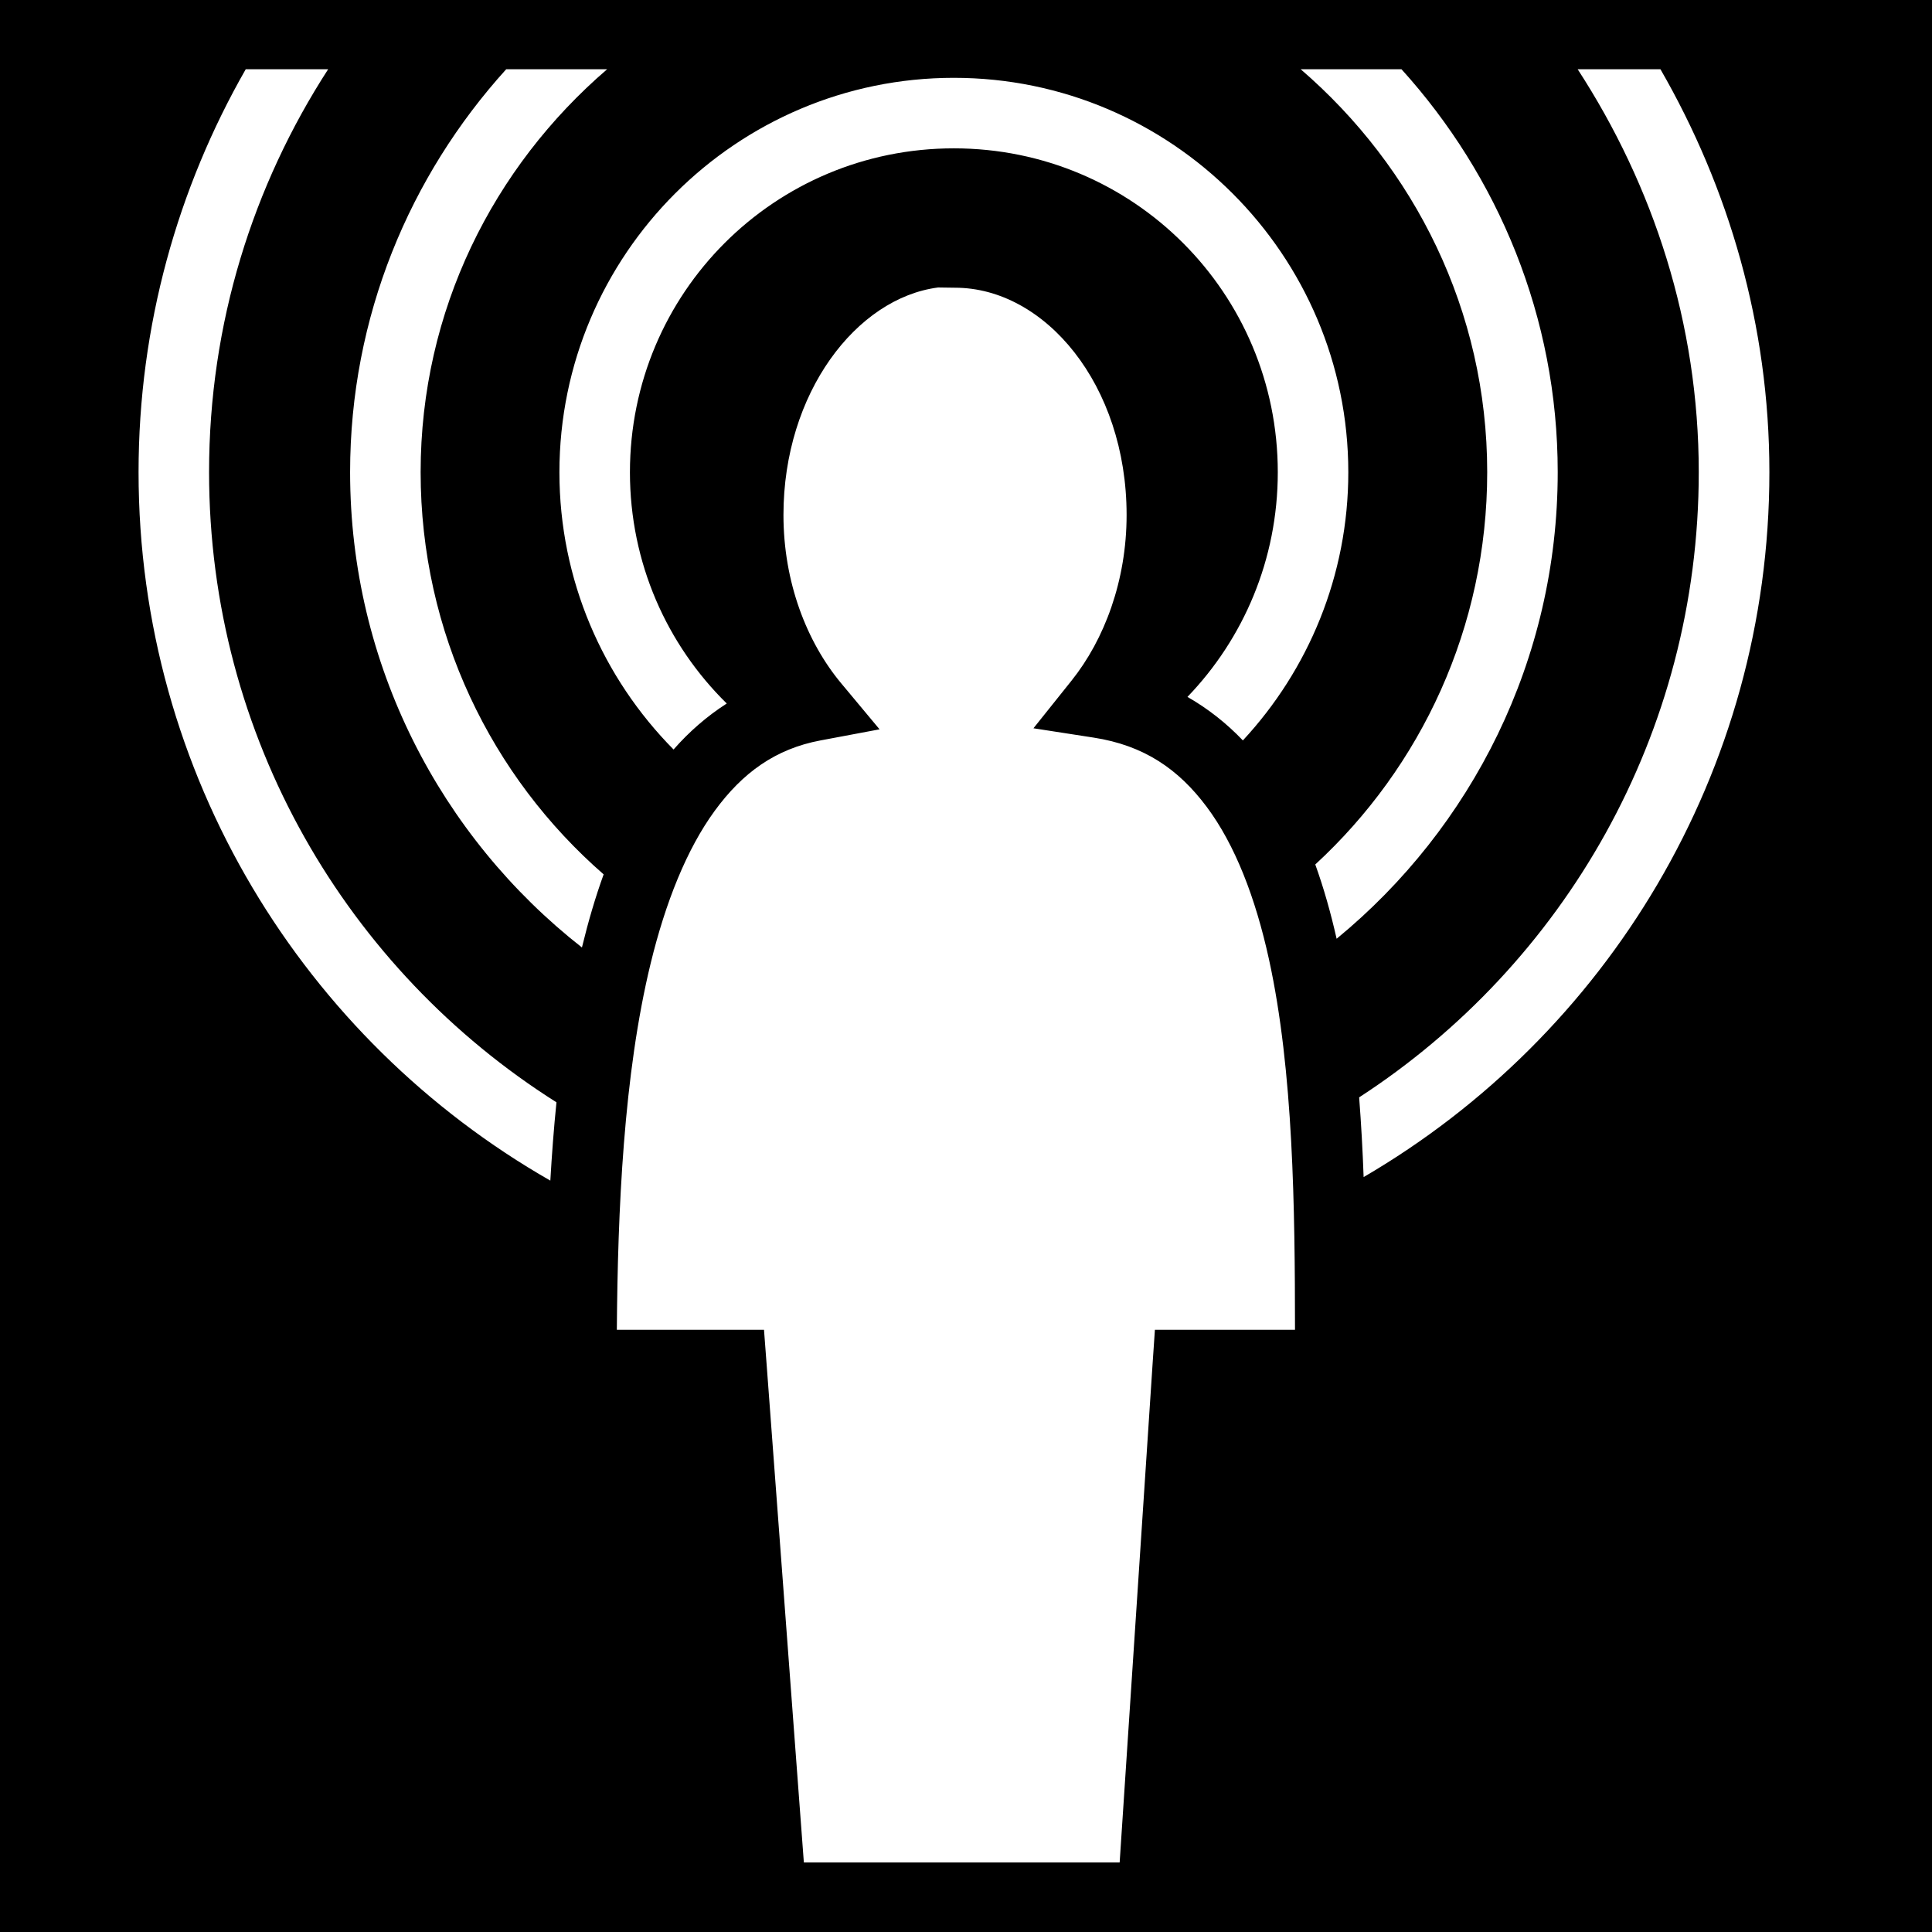
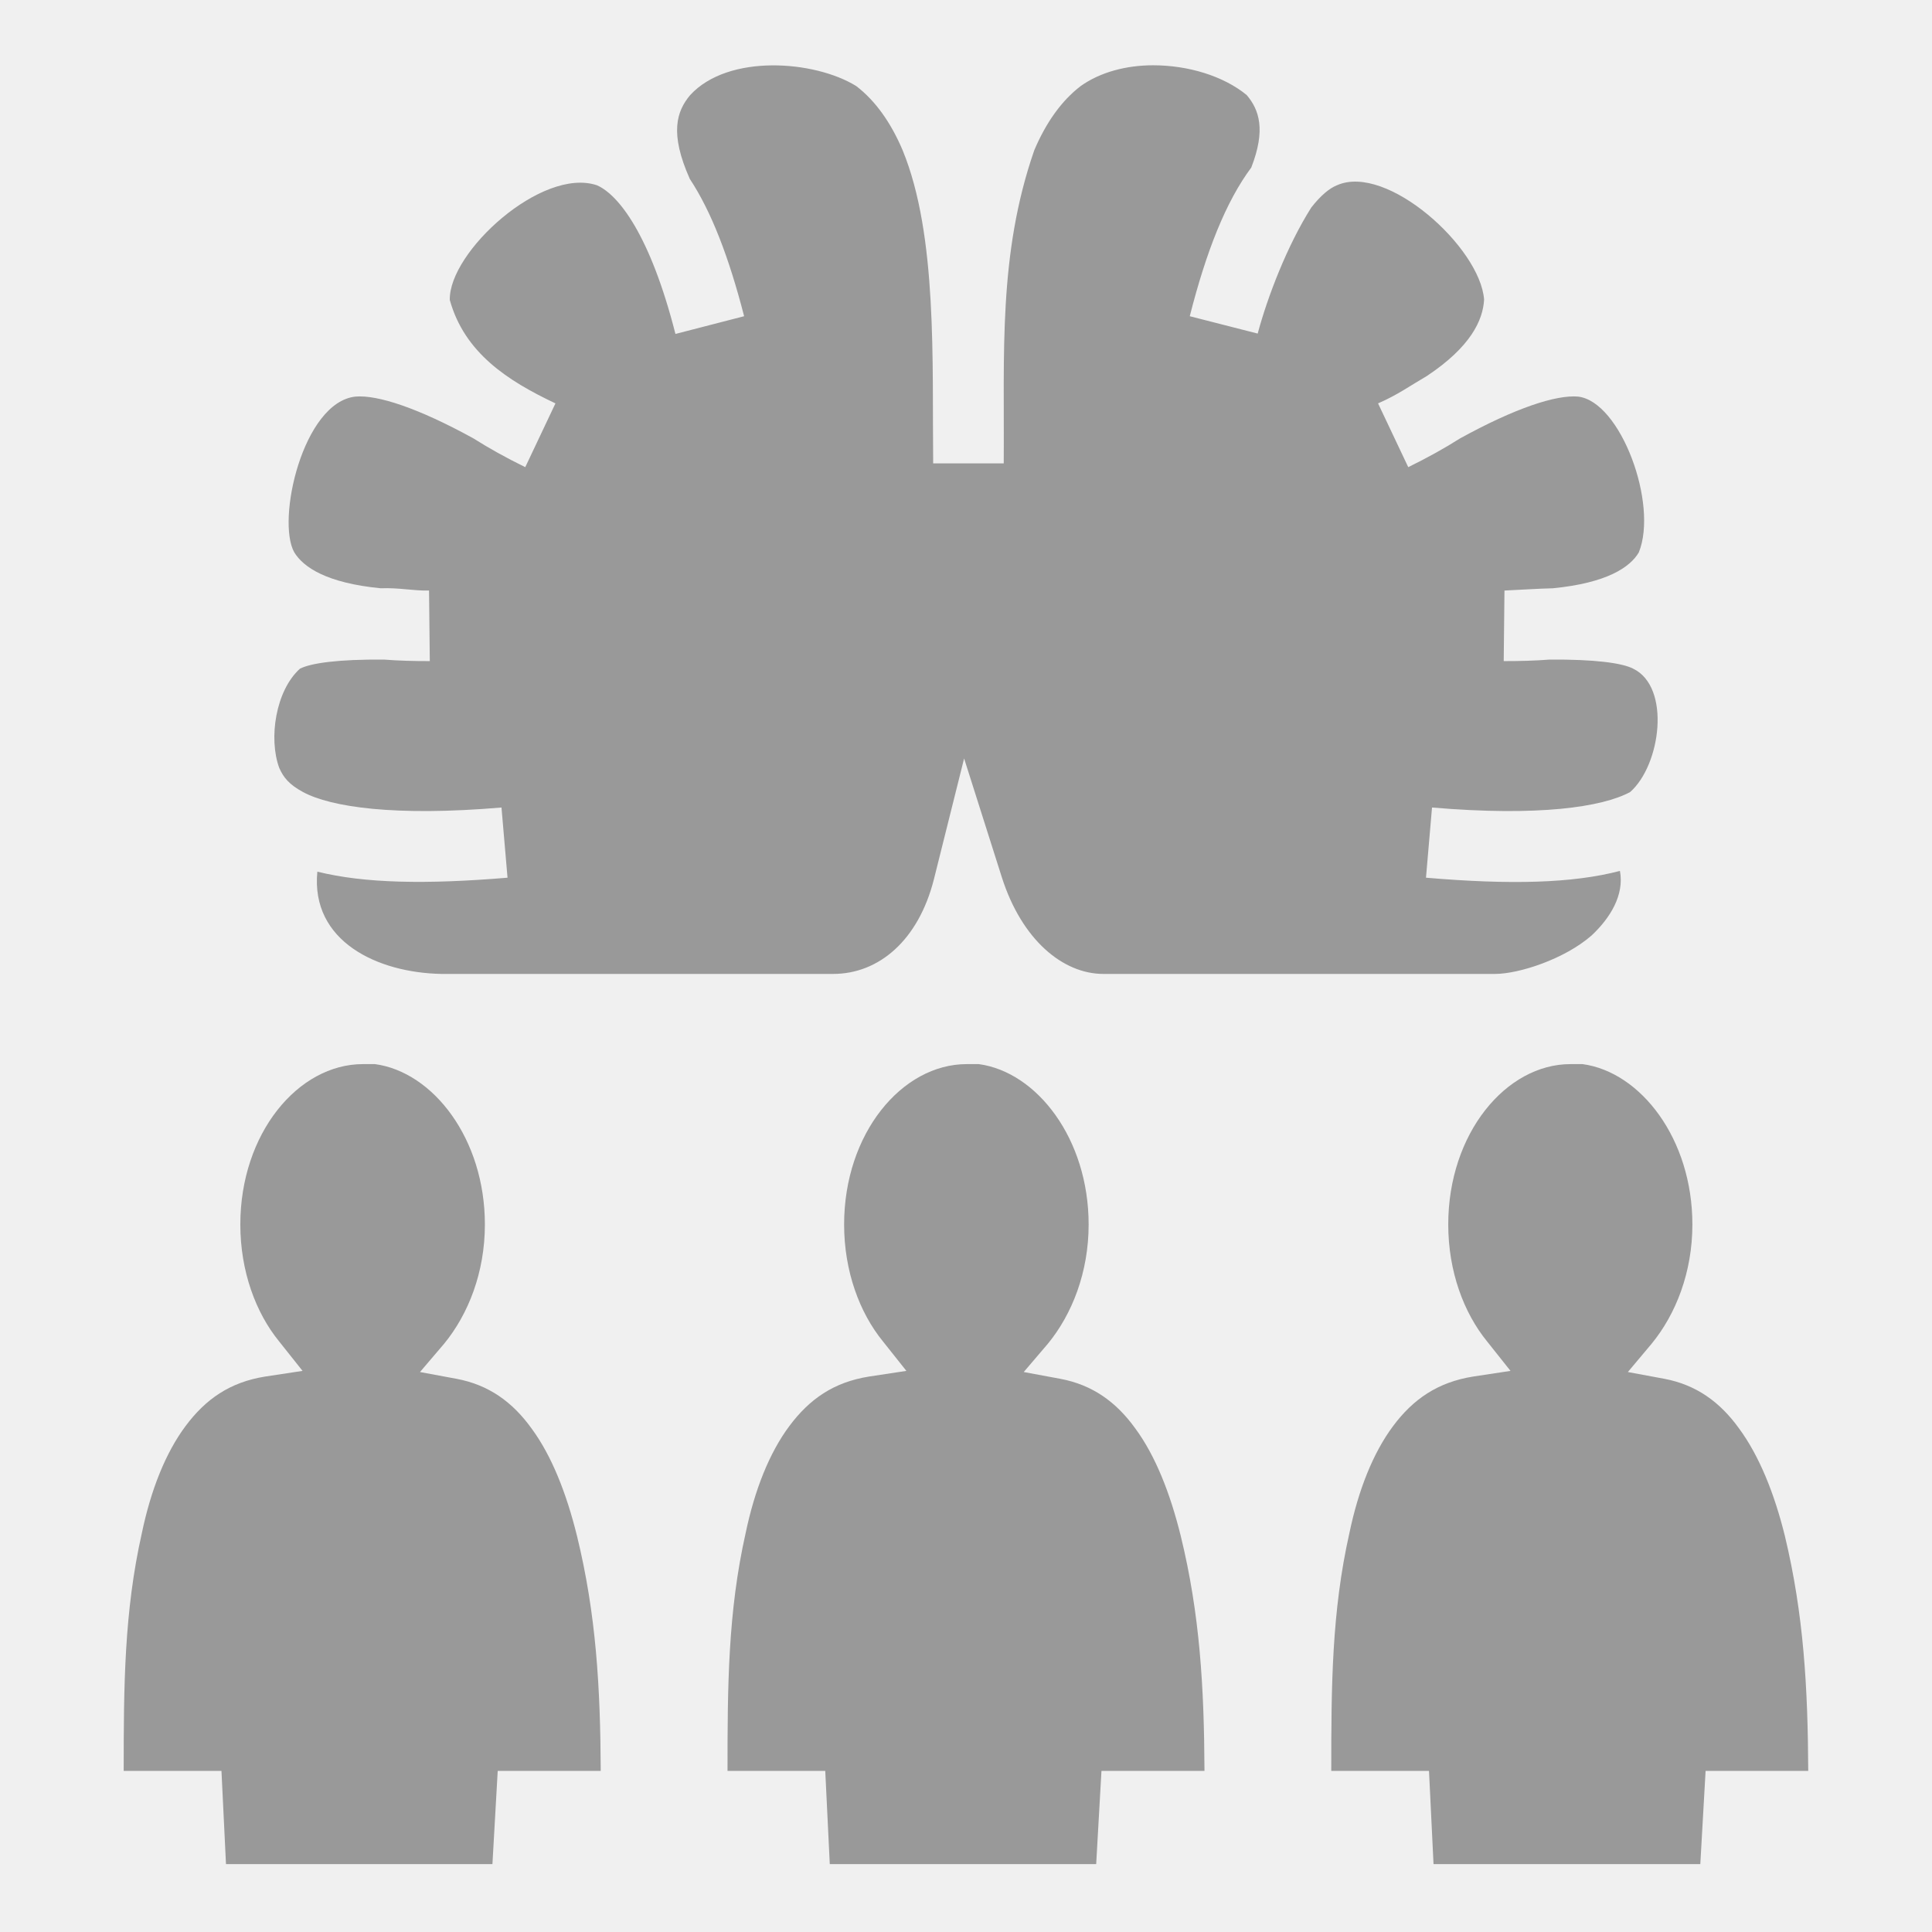
<svg xmlns="http://www.w3.org/2000/svg" style="height: 512px; width: 512px;" viewBox="0 0 512 512">
-   <path d="M0 0h512v512H0z" fill="#000000" fill-opacity="1" />
  <g class="" style="" transform="translate(0,0)">
-     <path d="M65.125 18.344C47.11 49.844 36.72 86.262 36.72 125.124c0 80.293 43.973 150.497 109.124 187.75.403-6.904.92-13.833 1.625-20.75-55.33-34.965-92.064-96.676-92.064-167 0-39.426 11.63-75.964 31.563-106.78H65.124zm69.03 0c-25.61 28.273-41.374 65.635-41.374 106.78 0 51.08 24.052 96.656 61.44 125.97l.06-.25c1.612-6.61 3.473-13.008 5.69-19.125-29.73-25.896-48.5-64.026-48.5-106.595 0-42.848 19.254-80.837 49.436-106.78h-26.75zm210.532 0c30.125 25.95 49.438 64.003 49.438 106.78 0 41.152-17.546 78.157-45.563 103.97 2.26 6.282 4.116 12.876 5.657 19.687 35.748-29.366 58.592-73.883 58.592-123.655 0-41.123-15.81-78.5-41.406-106.78h-26.72zm73.407 0c20.06 30.867 32.094 67.387 32.094 106.78 0 69.457-35.82 130.505-90 165.69.545 7.037.933 14.107 1.187 21.123 64.267-37.483 107.53-107.18 107.53-186.812 0-38.925-10.745-75.328-28.874-106.78h-21.936zm-165.313 2.28c-57.625 0-104.53 46.906-104.53 104.532 0 28.606 11.56 54.573 30.25 73.47 4.13-4.712 8.84-8.817 14.094-12.19-15.844-15.56-25.656-37.237-25.656-61.28 0-47.527 38.316-85.844 85.843-85.844 47.528 0 85.845 38.317 85.845 85.844 0 23.16-9.108 44.114-23.938 59.53 5.488 3.14 10.394 7.033 14.688 11.533 17.327-18.666 27.938-43.657 27.938-71.064 0-57.626-46.905-104.53-104.532-104.53zm-4.186 55.564c-21.622 2.8-40.97 27.91-40.97 60.28 0 17.846 6.173 33.653 15.282 44.595l10.188 12.218-15.656 2.94c-11.884 2.226-20.62 8.512-28.032 18.655-7.41 10.143-13.023 24.216-16.97 40.406-7.188 29.5-8.736 65.498-8.967 97.126h38.999l.655 8.656 9.906 132.5h83.69l8.75-132.437.592-8.72h37.125c-.02-32-.39-68.49-6.906-98.217-3.57-16.297-8.992-30.34-16.5-40.375-7.505-10.035-16.654-16.288-29.967-18.344L273.875 193l10.094-12.625c8.713-10.89 14.592-26.495 14.592-43.906 0-34.515-21.658-60.22-45.468-60.22-2.672 0-4.275-.092-4.5-.063z" fill="#ffffff" fill-opacity="1" />
+     <path d="M305.6 17.3c-7.1 0-14 1.8-19.2 5.5-5.1 3.9-9.2 9.7-12.3 17-9.6 27.6-7.9 53.9-8.1 82.9v.1h-18.7v-.1c-.3-26.6 1.2-60.3-8.1-82.9-3.1-7.3-7.2-13.1-12.3-17-11-6.8-33.9-8.6-44 2.4-3.6 4.3-5.5 10.1-.1 22.2 5.8 8.8 10.4 20.9 14.4 36.4L179 88.5c-6.7-26.3-15.1-36.9-20.8-39.4-14.6-4.9-39.3 17.7-39 30.4 3.9 14 15.3 21.4 28 27.4l-8 16.9c-5.1-2.5-9.6-5-13.7-7.6-14.7-8.1-25.5-11.6-31.3-11.1-13.93 1.5-21.03 32.8-16.2 41.3 2.4 3.9 8.5 8.1 22.9 9.5 4.8-.2 8.6.7 12.8.6l.2 18.7c-4.3 0-8.3-.1-12.1-.4-12.1-.1-19.3.9-22.3 2.4-6.45 5.8-8.37 18.5-5.5 26.3 1.1 2.5 2.6 4.4 6.3 6.4 7.4 4 24.4 6.5 52.6 4.1l1.6 18.6c-21.6 1.8-37.9 1.5-50.4-1.6-1.8 18.5 16 26.8 32.9 27.1h103.8c12.1 0 22.6-8.9 26.7-25.1l8-32 10 31.5c5.3 16.6 16.2 25.6 26.9 25.6h103.8c6.3 0 18.4-3.9 25.6-10.2 4.9-4.6 8.7-10.7 7.5-17.1-12.6 3.3-29.1 3.7-51.4 1.8l1.6-18.6c28.2 2.4 45.1-.1 52.5-4.1 8.1-7.1 10.9-27.8.8-32.7-2.9-1.5-10.2-2.5-22.2-2.4-3.8.3-7.8.4-12.1.4l.2-18.7c4.3-.2 8.8-.5 12.8-.6 14.4-1.4 20.5-5.6 22.8-9.5 5.2-12.8-4.8-40-16.1-41.3-5.8-.5-16.6 3-31.3 11.1-4.1 2.6-8.6 5.1-13.7 7.6l-8-16.9c5.1-2.2 8.7-4.8 13-7.3 11.5-7.66 14.8-14.7 15.1-20.2-1-13.8-25.8-36.2-39-30.3-2 .8-4.3 2.7-6.8 5.9-6.4 10.1-11.6 23.7-14.2 33.4l-18-4.6c4.4-17.3 9.6-30.4 16.3-39.4 3.9-10 2.1-15.3-1.2-19.2-6.2-5.1-15.6-7.9-24.8-7.9zM96.18 282c-17.2 0-32.49 18.4-32.49 42.5 0 12.4 4.09 23.4 10.29 31l6.2 7.8-9.9 1.5c-9.39 1.5-15.79 6-21.09 13.1-5.3 7.1-9.2 16.9-11.6 28.4-4.7 20.9-4.81 40.6-4.81 63h25.91l1.2 24.7h70.61l1.4-24.7h27.3c-.1-22.1-1.2-41.5-6.3-62.3-2.8-11.3-6.7-21.2-12-28.4-5.1-7.1-11.4-11.6-19.9-13.2l-9.7-1.8 6.4-7.5c6.4-7.8 10.8-18.9 10.8-31.6 0-22.7-13.7-40.4-29.12-42.5zm160.02 0c-17.2 0-32.5 18.4-32.5 42.5 0 12.4 4.1 23.4 10.3 31l6.2 7.8-9.9 1.5c-9.4 1.5-15.8 6-21.1 13.1-5.3 7.1-9.2 16.9-11.6 28.4-4.7 20.9-4.8 40.6-4.8 63h25.9l1.2 24.7h70.6l1.4-24.7h27.3c-.1-22.1-1.2-41.5-6.3-62.3-2.8-11.3-6.7-21.2-12-28.4-5.1-7.1-11.4-11.6-19.9-13.2l-9.7-1.8 6.4-7.5c6.4-7.8 10.8-18.9 10.8-31.6 0-22.7-13.7-40.4-29.1-42.5zm160 0c-17.1 0-32.4 18.4-32.4 42.5 0 12.4 4.1 23.4 10.3 31l6.2 7.8-9.9 1.5c-9.4 1.5-15.9 6-21.2 13.1-5.3 7.1-9.2 16.9-11.6 28.4-4.7 20.9-4.8 40.6-4.8 63h25.9l1.2 24.7h70.7l1.4-24.7h27.2c-.1-22.1-1.2-41.5-6.2-62.3-2.8-11.3-6.8-21.2-12.1-28.4-5.1-7.1-11.4-11.6-19.8-13.2l-9.7-1.8 6.3-7.5c6.4-7.8 10.8-18.9 10.8-31.6 0-22.7-13.7-40.4-29.1-42.5z" fill="#999999" fill-opacity="1" />
  </g>
</svg>
